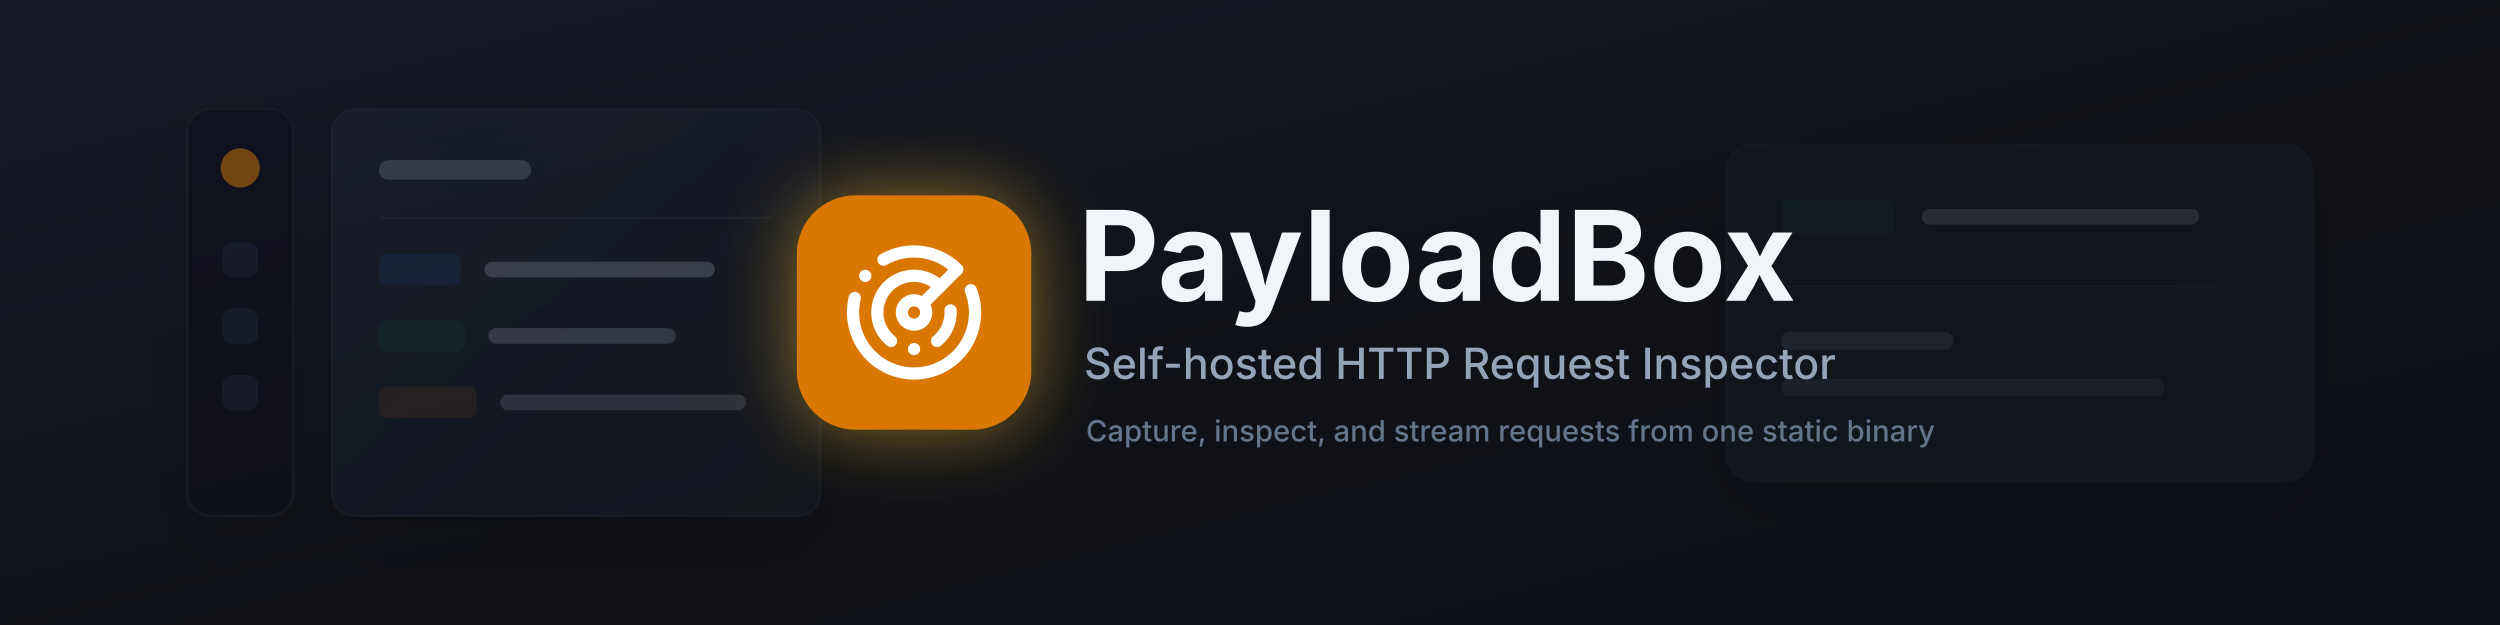
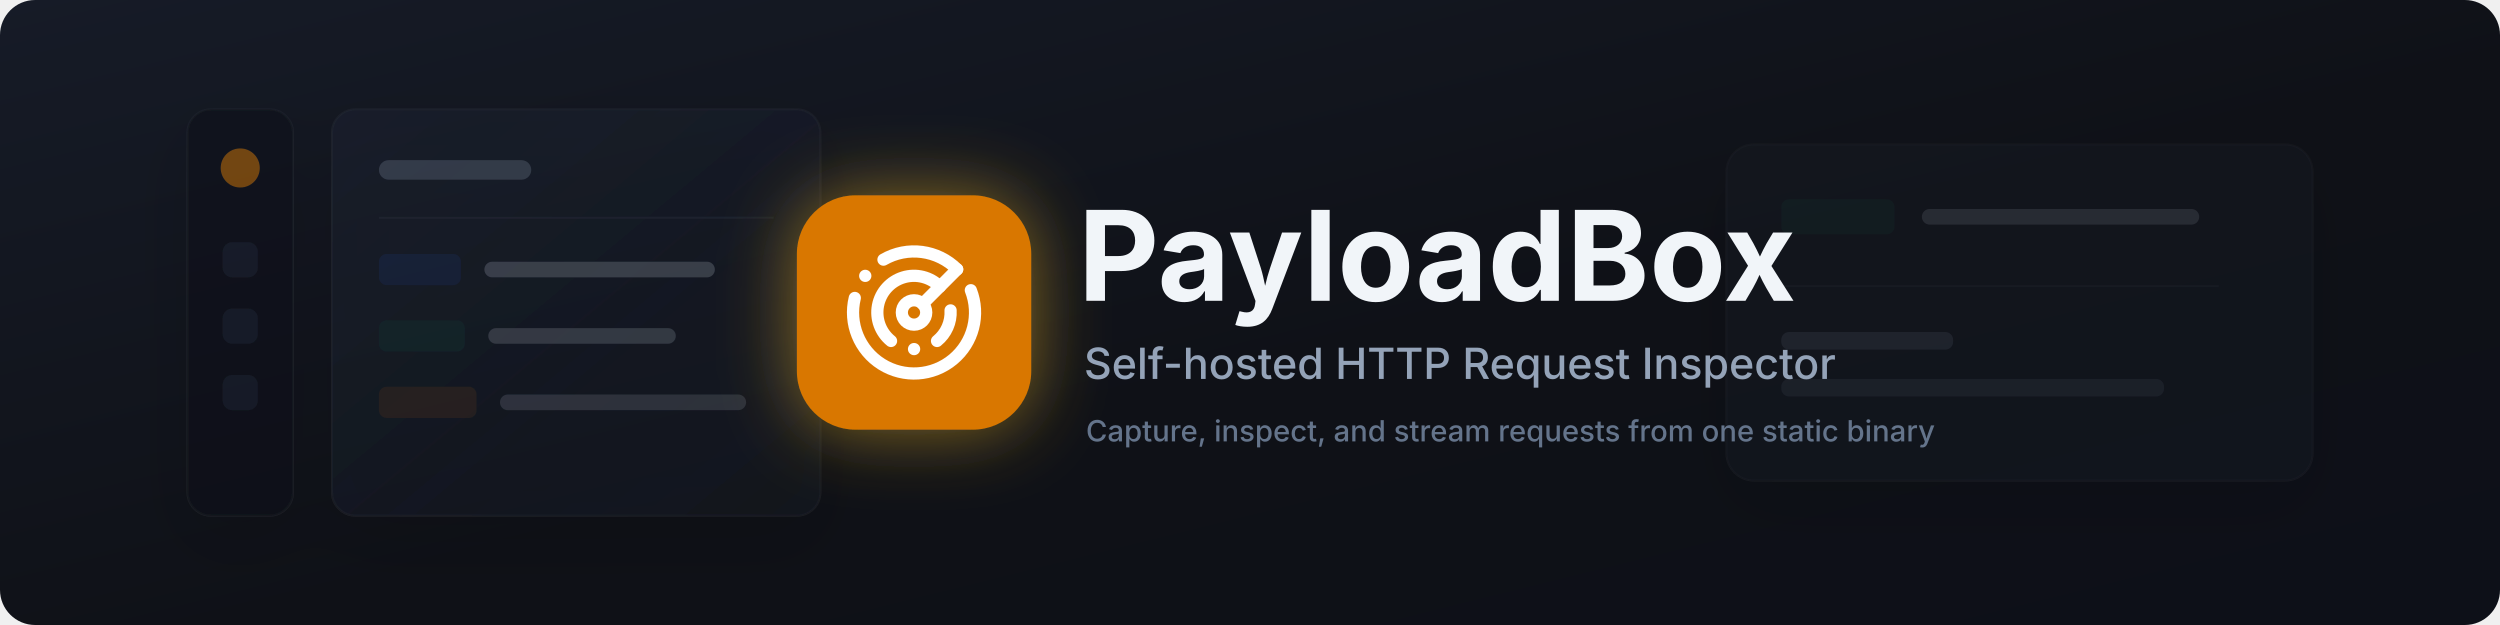
<svg xmlns="http://www.w3.org/2000/svg" viewBox="0 0 1280 320" width="1280" height="320" role="img" aria-labelledby="title desc">
  <defs>
    <linearGradient id="bg" x1="0" y1="0" x2="1" y2="1">
      <stop offset="0%" stop-color="#161b27" />
      <stop offset="55%" stop-color="#0f1117" />
      <stop offset="100%" stop-color="#0d1018" />
    </linearGradient>
    <linearGradient id="panel" x1="0" y1="0" x2="1" y2="1">
      <stop offset="0%" stop-color="#1c2333" stop-opacity="0.95" />
      <stop offset="100%" stop-color="#161b27" stop-opacity="0.86" />
    </linearGradient>
    <filter id="shadow" x="-20%" y="-20%" width="140%" height="140%">
      <feDropShadow dx="0" dy="14" stdDeviation="18" flood-color="#000000" flood-opacity="0.28" />
    </filter>
    <filter id="logoGlow" x="-60%" y="-60%" width="220%" height="220%">
      <feGaussianBlur stdDeviation="10" result="blur" />
      <feColorMatrix in="blur" type="matrix" values="0 0 0 0 0.851 0 0 0 0 0.467 0 0 0 0 0.024 0 0 0 0.55 0" />
      <feMerge>
        <feMergeNode />
        <feMergeNode in="SourceGraphic" />
      </feMerge>
    </filter>
  </defs>
-   <rect width="1280" height="320" fill="url(#bg)" />
+   <rect width="1280" height="320" rx="18" fill="url(#bg)" />
  <g opacity="0.48" filter="url(#shadow)">
    <rect x="96" y="56" width="54" height="208" rx="12" fill="#0d1018" stroke="rgba(255,255,255,0.05)" />
    <circle cx="123" cy="86" r="10" fill="#d97706" />
    <rect x="114" y="124" width="18" height="18" rx="5" fill="#1c2333" />
    <rect x="114" y="158" width="18" height="18" rx="5" fill="#1c2333" />
    <rect x="114" y="192" width="18" height="18" rx="5" fill="#1c2333" />
    <rect x="170" y="56" width="250" height="208" rx="12" fill="url(#panel)" stroke="rgba(255,255,255,0.06)" />
    <rect x="194" y="82" width="78" height="10" rx="5" fill="#94a3b8" opacity="0.5" />
    <rect x="194" y="111" width="202" height="1" fill="rgba(255,255,255,0.08)" />
    <rect x="194" y="130" width="42" height="16" rx="4" fill="rgba(37,99,235,0.18)" />
    <rect x="248" y="134" width="118" height="8" rx="4" fill="#cbd5e1" opacity="0.42" />
    <rect x="194" y="164" width="44" height="16" rx="4" fill="rgba(5,150,105,0.18)" />
    <rect x="250" y="168" width="96" height="8" rx="4" fill="#cbd5e1" opacity="0.36" />
    <rect x="194" y="198" width="50" height="16" rx="4" fill="rgba(217,119,6,0.18)" />
    <rect x="256" y="202" width="126" height="8" rx="4" fill="#cbd5e1" opacity="0.3" />
  </g>
  <g opacity="0.34" filter="url(#shadow)">
    <rect x="884" y="74" width="300" height="172" rx="14" fill="#161b27" stroke="rgba(255,255,255,0.06)" />
    <rect x="912" y="102" width="58" height="18" rx="4" fill="rgba(5,150,105,0.18)" />
    <rect x="984" y="107" width="142" height="8" rx="4" fill="#cbd5e1" opacity="0.36" />
    <rect x="912" y="146" width="224" height="1" fill="rgba(255,255,255,0.08)" />
    <rect x="912" y="170" width="88" height="9" rx="4" fill="#94a3b8" opacity="0.32" />
    <rect x="912" y="194" width="196" height="9" rx="4" fill="#94a3b8" opacity="0.24" />
  </g>
  <g filter="url(#logoGlow)" transform="translate(408 100) scale(1.875)">
    <rect width="64" height="64" rx="16" fill="#d97706" />
    <g transform="translate(12 12) scale(1.666)" fill="none" stroke="#ffffff" stroke-width="2" stroke-linecap="round" stroke-linejoin="round">
      <path d="M19.07 4.93A10 10 0 0 0 6.99 3.34" />
      <path d="M4 6h.01" />
      <path d="M2.29 9.62A10 10 0 1 0 21.31 8.35" />
      <path d="M16.24 7.76A6 6 0 1 0 8.23 16.67" />
      <path d="M12 18h.01" />
      <path d="M17.99 11.66A6 6 0 0 1 15.77 16.67" />
      <circle cx="12" cy="12" r="2" />
      <path d="m13.41 10.59 5.66-5.66" />
    </g>
  </g>
  <text x="552" y="154" font-family="Inter, system-ui, -apple-system, Segoe UI, sans-serif" font-size="64" font-weight="700" fill="#f1f5f9">PayloadBox</text>
  <text x="555" y="194" font-family="Inter, system-ui, -apple-system, Segoe UI, sans-serif" font-size="22" font-weight="500" fill="#94a3b8">Self-hosted HTTP Request Inspector</text>
  <text x="556" y="226" font-family="Inter, system-ui, -apple-system, Segoe UI, sans-serif" font-size="15" font-weight="500" fill="#64748b">Capture, inspect, and stream requests from one static binary</text>
</svg>
